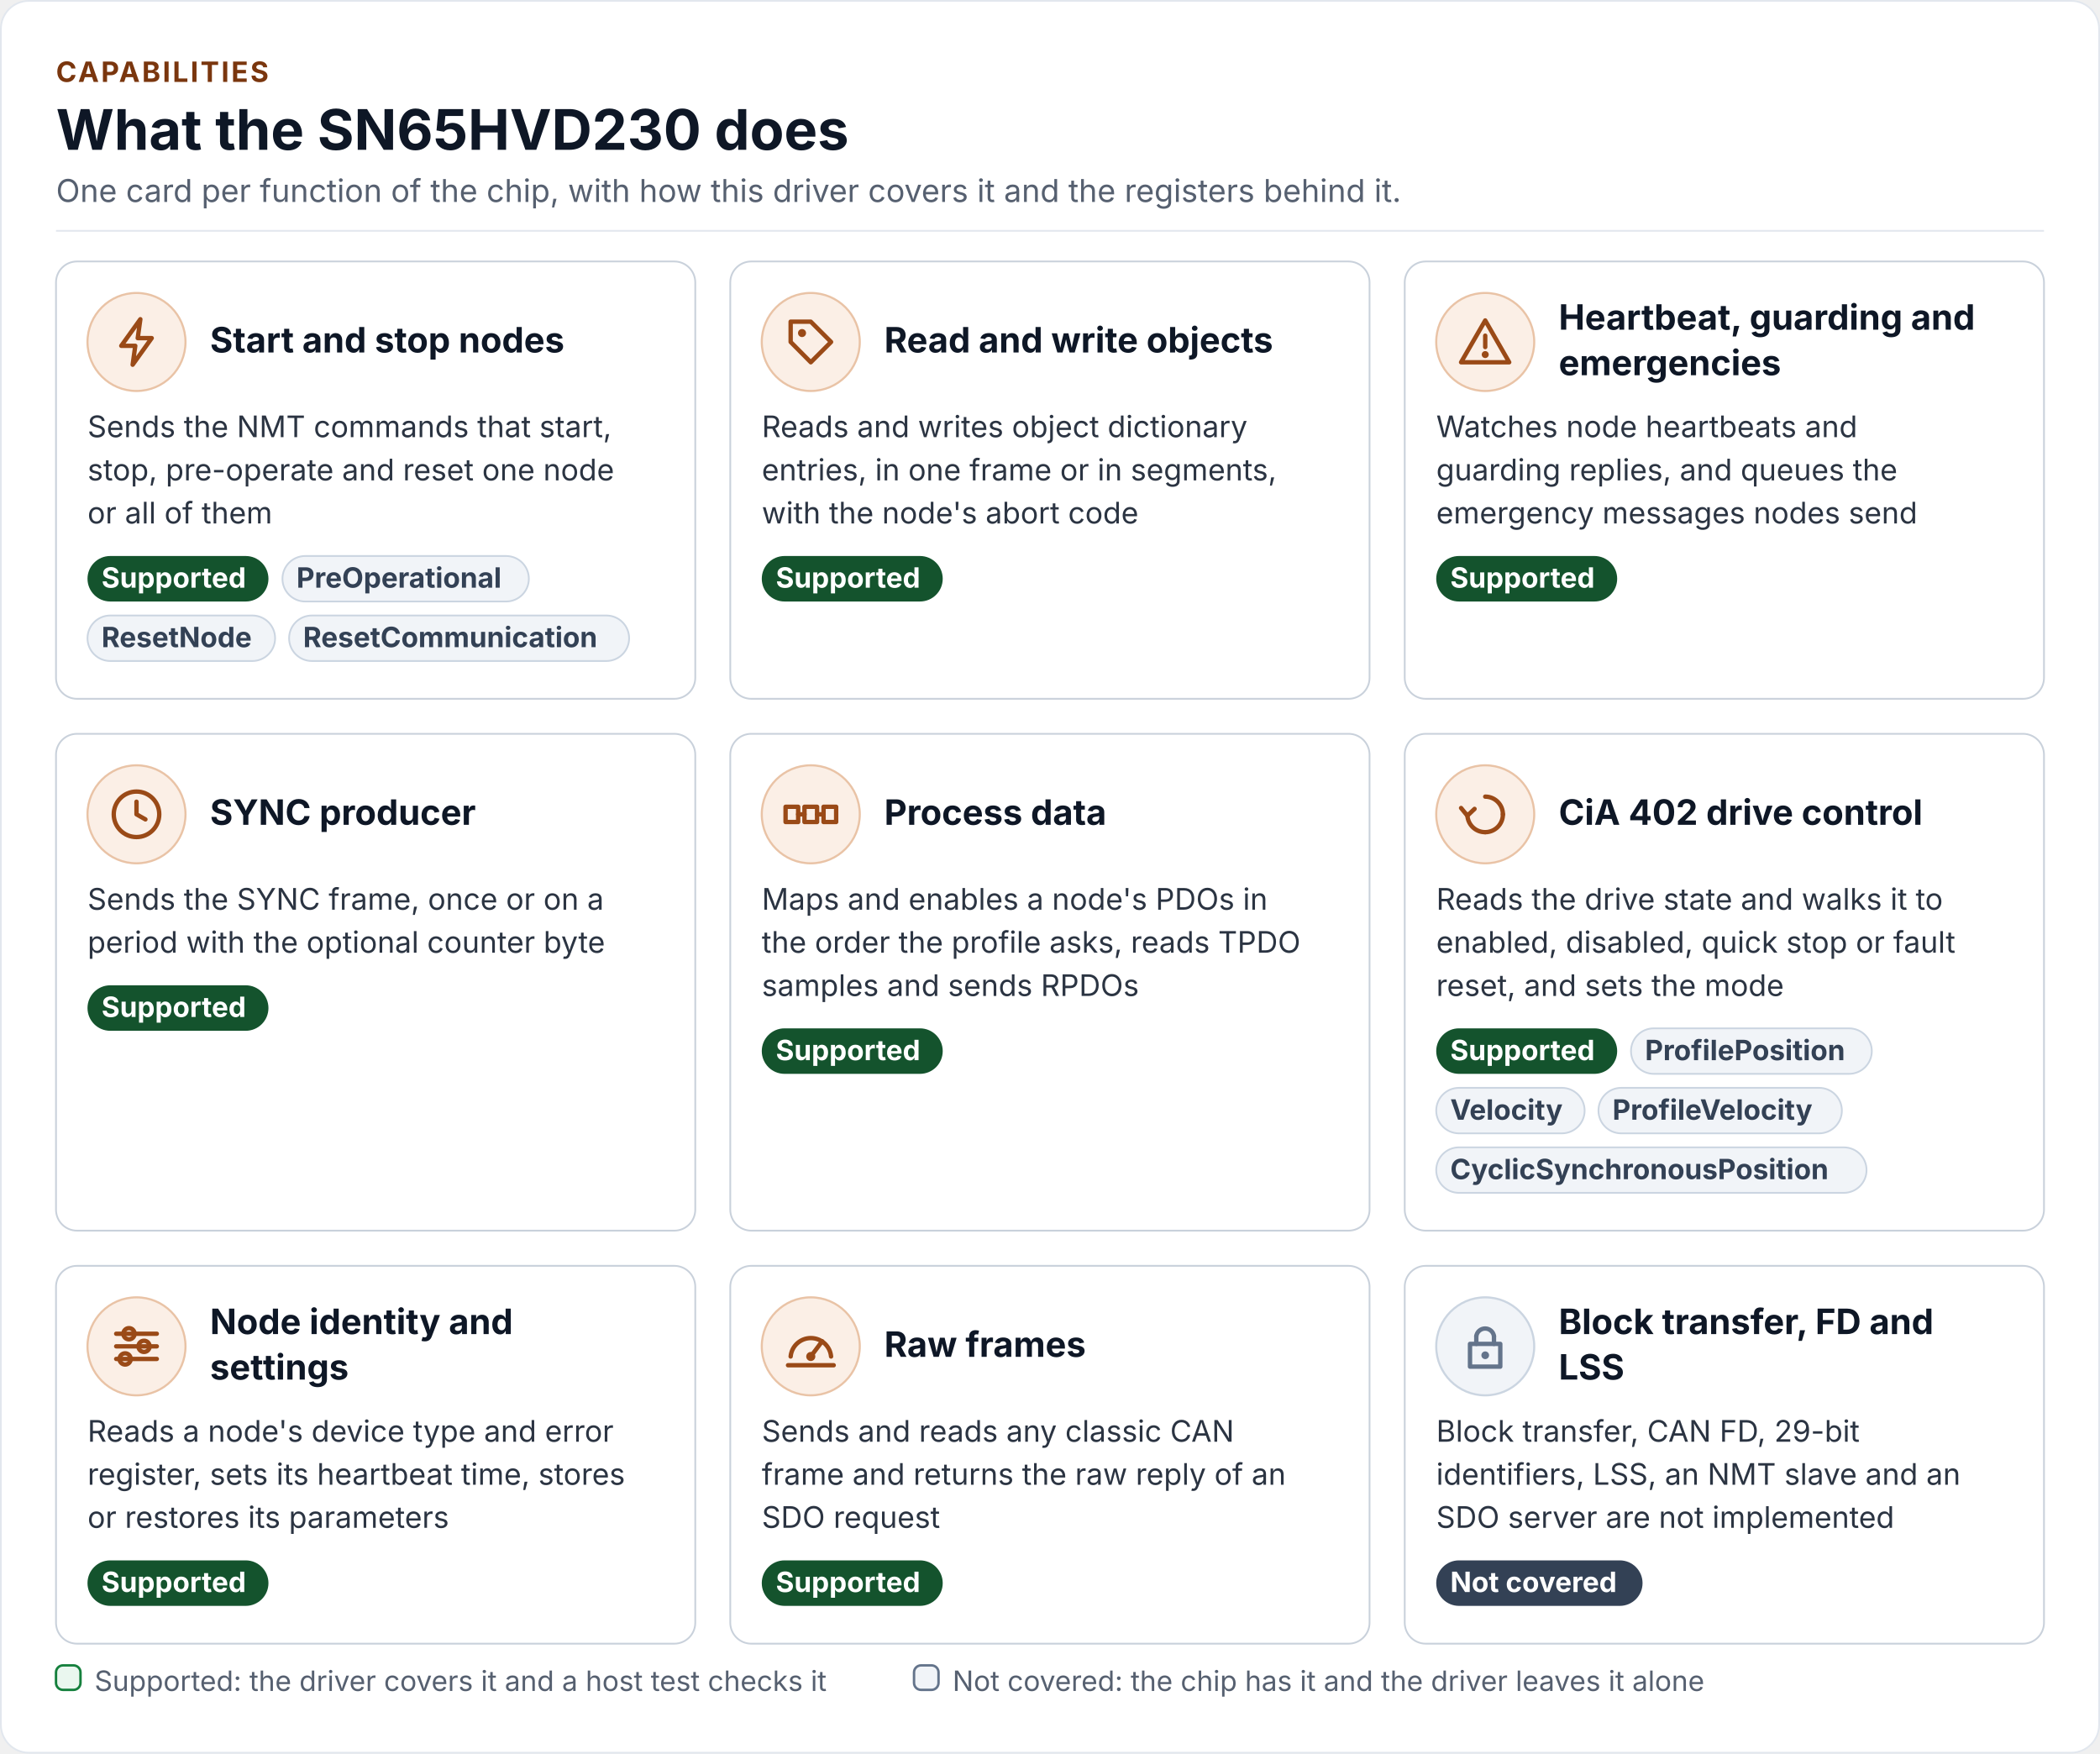
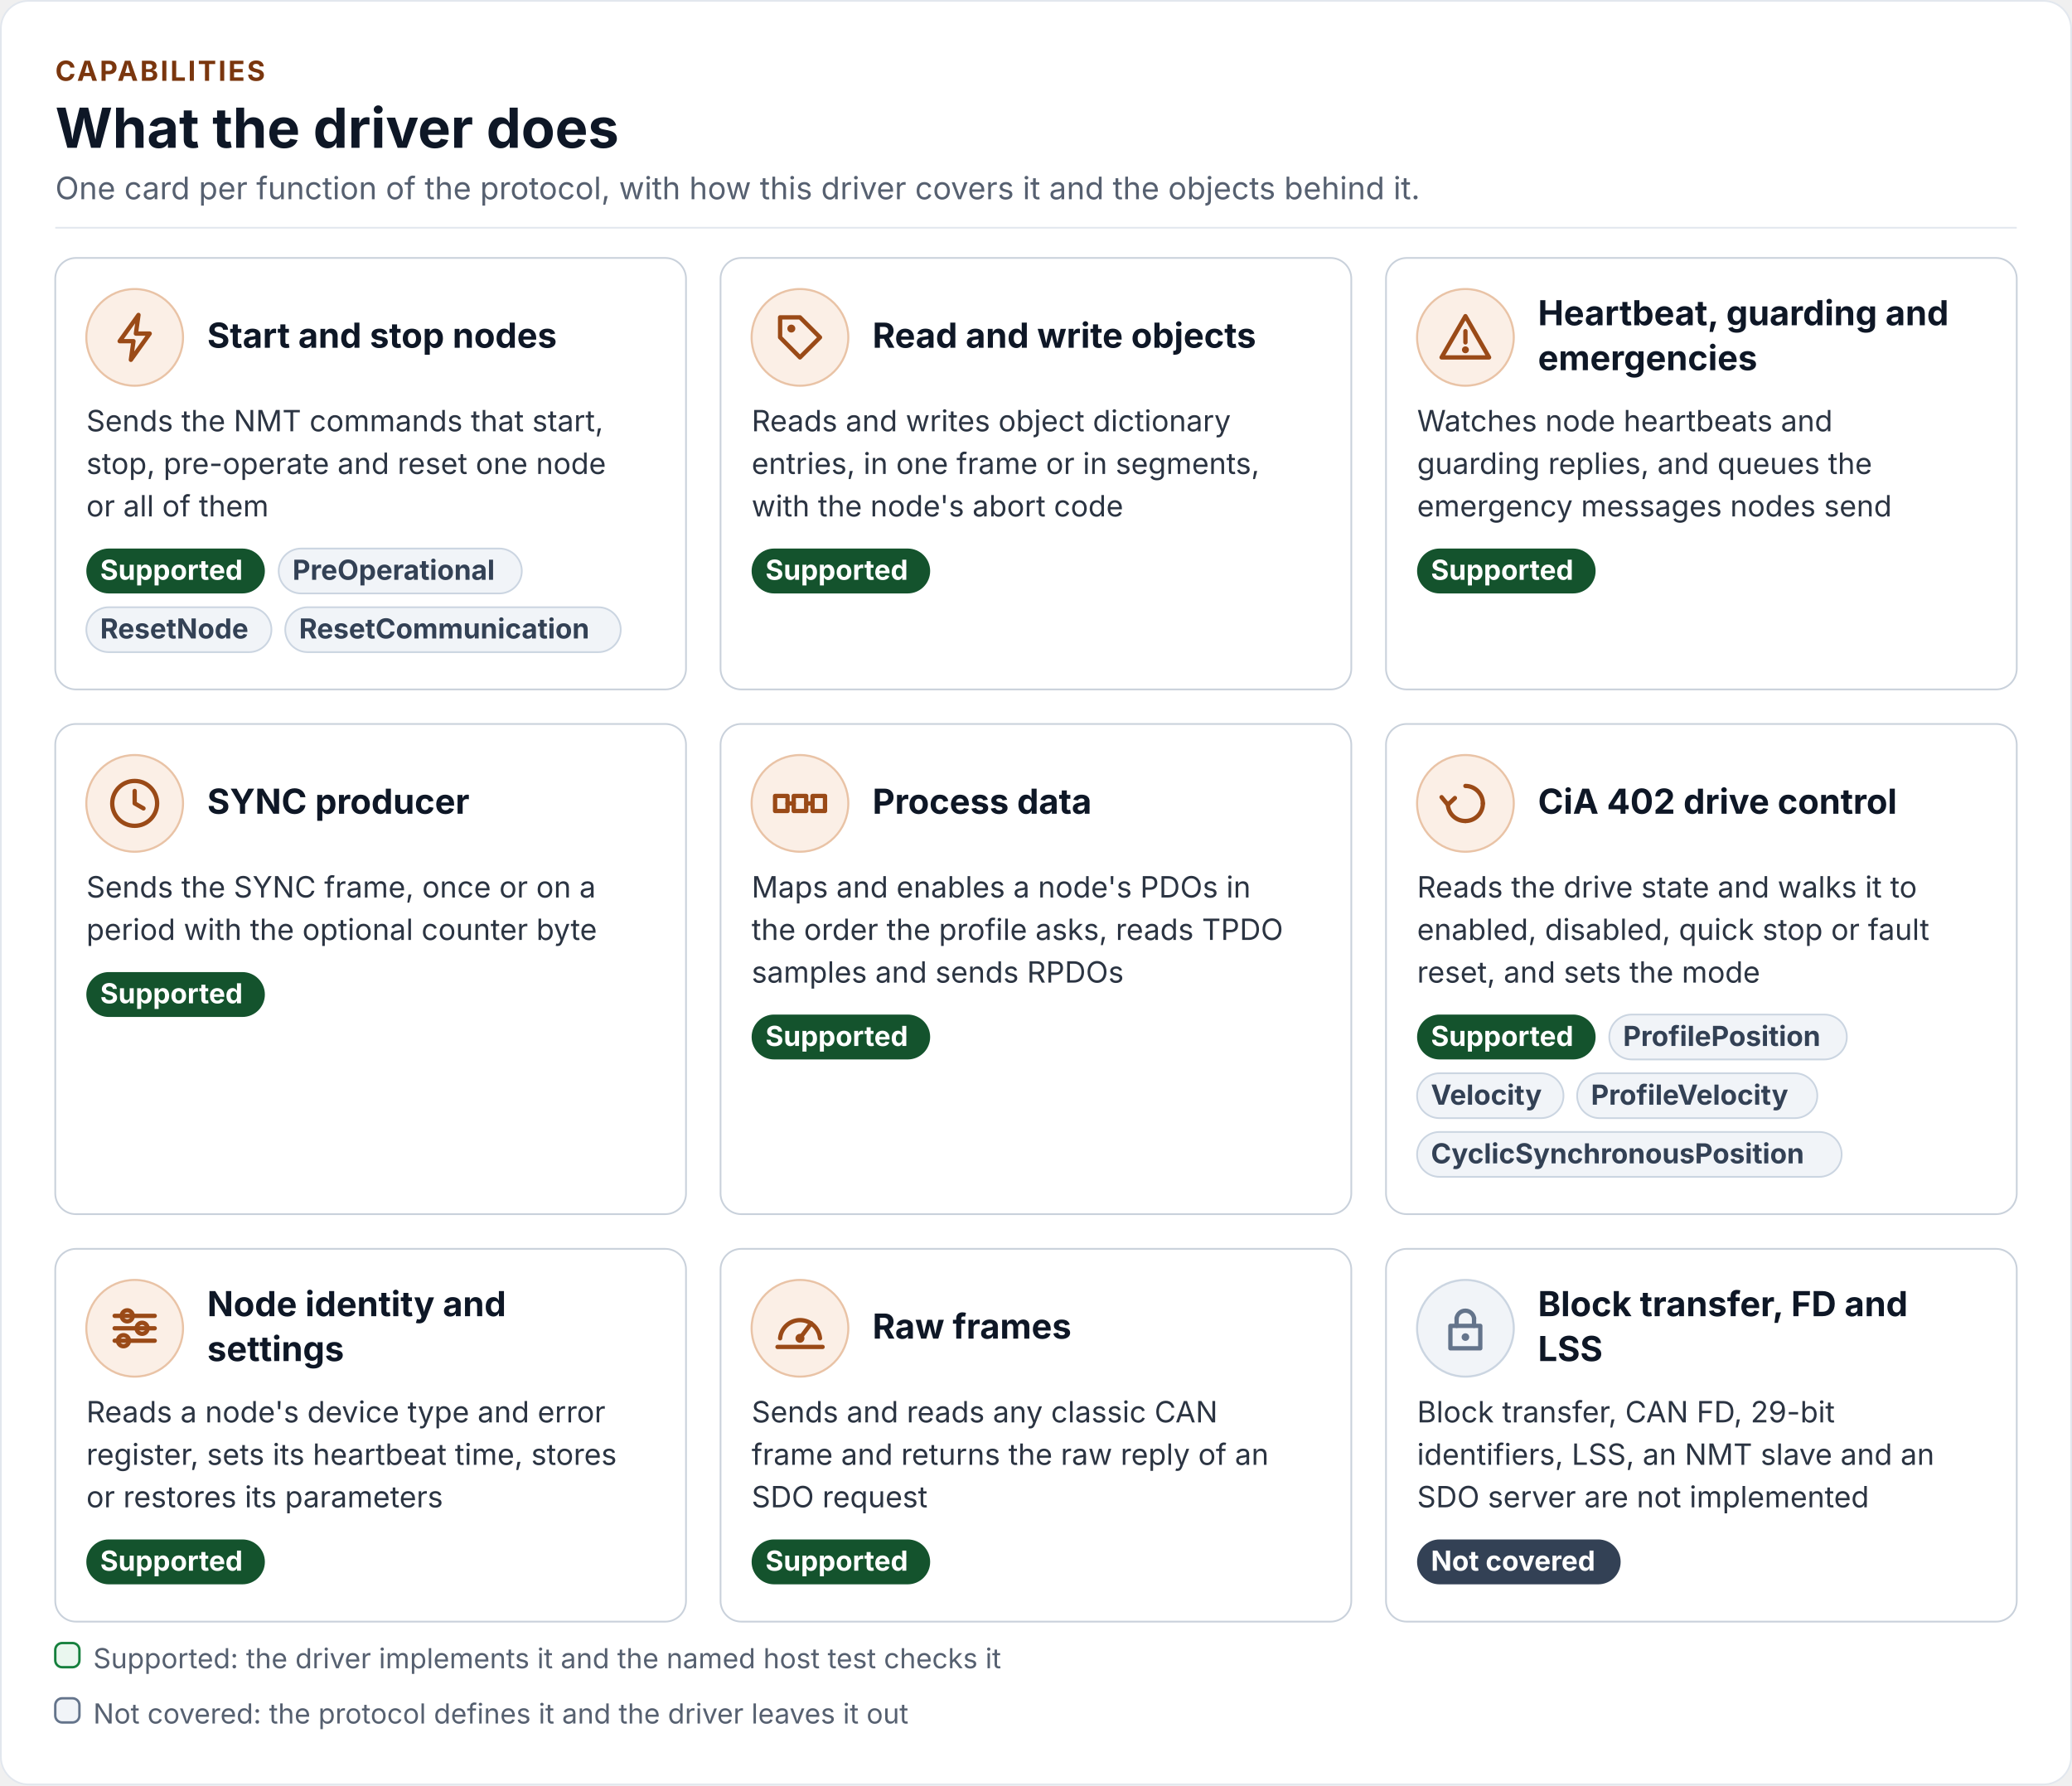
- <svg xmlns="http://www.w3.org/2000/svg" width="1200" height="1002" viewBox="0 0 1200 1002" role="img" aria-labelledby="chip-capabilities-title chip-capabilities-desc" font-family="Inter, 'Segoe UI', Roboto, 'Helvetica Neue', Arial, sans-serif">
-   <rect x="0.5" y="0.5" width="1199" height="1001" rx="16" fill="#FFFFFF" stroke="#E2E7EE" />
+ <svg xmlns="http://www.w3.org/2000/svg" width="1200" height="1034" viewBox="0 0 1200 1034" role="img" aria-labelledby="chip-capabilities-title chip-capabilities-desc" font-family="Inter, 'Segoe UI', Roboto, 'Helvetica Neue', Arial, sans-serif">
+   <rect x="0.5" y="0.5" width="1199" height="1033" rx="16" fill="#FFFFFF" stroke="#E2E7EE" />
  <text x="32" y="46.8" font-size="16" font-weight="700" letter-spacing="1.2" fill="#7A360E">CAPABILITIES</text>
-   <text x="32" y="85.6" font-size="32" font-weight="700" fill="#0E1726">What the SN65HVD230 does</text>
-   <text x="32" y="115.4" font-size="18" fill="#566070">One card per function of the chip, with how this driver covers it and the registers behind it.</text>
+   <text x="32" y="85.6" font-size="32" font-weight="700" fill="#0E1726">What the driver does</text>
+   <text x="32" y="115.4" font-size="18" fill="#566070">One card per function of the protocol, with how this driver covers it and the objects behind it.</text>
  <rect x="32" y="131.4" width="1136" height="1" fill="#E2E7EE" />
  <rect x="32" y="149.4" width="365.3" height="249.9" rx="12" fill="#FFFFFF" stroke="#C9D1DB" stroke-width="1" />
  <rect x="417.3" y="149.4" width="365.3" height="249.9" rx="12" fill="#FFFFFF" stroke="#C9D1DB" stroke-width="1" />
  <rect x="802.7" y="149.4" width="365.3" height="249.9" rx="12" fill="#FFFFFF" stroke="#C9D1DB" stroke-width="1" />
  <rect x="32" y="419.3" width="365.3" height="283.9" rx="12" fill="#FFFFFF" stroke="#C9D1DB" stroke-width="1" />
  <rect x="417.3" y="419.3" width="365.3" height="283.9" rx="12" fill="#FFFFFF" stroke="#C9D1DB" stroke-width="1" />
  <rect x="802.7" y="419.3" width="365.3" height="283.9" rx="12" fill="#FFFFFF" stroke="#C9D1DB" stroke-width="1" />
  <rect x="32" y="723.3" width="365.3" height="215.9" rx="12" fill="#FFFFFF" stroke="#C9D1DB" stroke-width="1" />
  <rect x="417.3" y="723.3" width="365.3" height="215.9" rx="12" fill="#FFFFFF" stroke="#C9D1DB" stroke-width="1" />
  <rect x="802.7" y="723.3" width="365.3" height="215.9" rx="12" fill="#FFFFFF" stroke="#C9D1DB" stroke-width="1" />
  <circle cx="78" cy="195.4" r="28" fill="#FBEFE6" stroke="#E9C3A6" stroke-width="1.2" />
  <path d="M80.2 182.4 L69.3 197.6 L77.3 197.6 L75.8 208.4 L86.7 193.2 L78.7 193.2 Z" fill="none" stroke="#9A4A17" stroke-width="2.5" stroke-linecap="round" stroke-linejoin="round" />
  <text x="120" y="201.4" font-size="20" font-weight="700" fill="#0E1726">Start and stop nodes</text>
  <text x="50" y="249.8" font-size="17" fill="#2B3442">Sends the NMT commands that start,</text>
  <text x="50" y="274.5" font-size="17" fill="#2B3442">stop, pre-operate and reset one node</text>
  <text x="50" y="299.1" font-size="17" fill="#2B3442">or all of them</text>
  <rect x="50" y="317.7" width="103.4" height="26" rx="13" fill="#14532D" />
  <text x="58" y="335.8" font-size="16" font-weight="700" fill="#FFFFFF">Supported</text>
  <rect x="161.4" y="317.7" width="140.8" height="26" rx="13" fill="#F1F4F8" stroke="#CBD5E1" stroke-width="1" />
  <text x="169.4" y="335.8" font-size="16" font-weight="700" fill="#334155">PreOperational</text>
  <rect x="50" y="351.7" width="107.2" height="26" rx="13" fill="#F1F4F8" stroke="#CBD5E1" stroke-width="1" />
  <text x="58" y="369.8" font-size="16" font-weight="700" fill="#334155">ResetNode</text>
  <rect x="165.2" y="351.7" width="194.3" height="26" rx="13" fill="#F1F4F8" stroke="#CBD5E1" stroke-width="1" />
  <text x="173.2" y="369.8" font-size="16" font-weight="700" fill="#334155">ResetCommunication</text>
  <circle cx="463.3" cy="195.4" r="28" fill="#FBEFE6" stroke="#E9C3A6" stroke-width="1.2" />
  <path d="M451.8 183.8 L463.3 183.8 L474.9 195.4 L463.3 207 L451.8 195.4 Z" fill="none" stroke="#9A4A17" stroke-width="2.5" stroke-linecap="round" stroke-linejoin="round" />
  <circle cx="458.3" cy="190.3" r="2.3" fill="#9A4A17" />
  <text x="505.3" y="201.4" font-size="20" font-weight="700" fill="#0E1726">Read and write objects</text>
  <text x="435.3" y="249.8" font-size="17" fill="#2B3442">Reads and writes object dictionary</text>
  <text x="435.3" y="274.5" font-size="17" fill="#2B3442">entries, in one frame or in segments,</text>
  <text x="435.3" y="299.1" font-size="17" fill="#2B3442">with the node's abort code</text>
  <rect x="435.3" y="317.7" width="103.4" height="26" rx="13" fill="#14532D" />
  <text x="443.3" y="335.8" font-size="16" font-weight="700" fill="#FFFFFF">Supported</text>
  <circle cx="848.7" cy="195.4" r="28" fill="#FBEFE6" stroke="#E9C3A6" stroke-width="1.2" />
  <path d="M848.7 183.1 L862.4 207 L834.9 207 Z" fill="none" stroke="#9A4A17" stroke-width="2.5" stroke-linecap="round" stroke-linejoin="round" />
  <path d="M848.7 191.8 L848.7 198.3" fill="none" stroke="#9A4A17" stroke-width="2.5" stroke-linecap="round" stroke-linejoin="round" />
  <circle cx="848.7" cy="202.6" r="2" fill="#9A4A17" />
  <text x="890.7" y="188.4" font-size="20" font-weight="700" fill="#0E1726">Heartbeat, guarding and</text>
  <text x="890.7" y="214.4" font-size="20" font-weight="700" fill="#0E1726">emergencies</text>
  <text x="820.7" y="249.8" font-size="17" fill="#2B3442">Watches node heartbeats and</text>
  <text x="820.7" y="274.5" font-size="17" fill="#2B3442">guarding replies, and queues the</text>
  <text x="820.7" y="299.1" font-size="17" fill="#2B3442">emergency messages nodes send</text>
  <rect x="820.7" y="317.7" width="103.4" height="26" rx="13" fill="#14532D" />
  <text x="828.7" y="335.8" font-size="16" font-weight="700" fill="#FFFFFF">Supported</text>
  <circle cx="78" cy="465.3" r="28" fill="#FBEFE6" stroke="#E9C3A6" stroke-width="1.2" />
  <circle cx="78" cy="465.3" r="13" fill="none" stroke="#9A4A17" stroke-width="2.5" />
  <path d="M78 458.1 L78 465.3 L83.1 468.2" fill="none" stroke="#9A4A17" stroke-width="2.5" stroke-linecap="round" stroke-linejoin="round" />
  <text x="120" y="471.3" font-size="20" font-weight="700" fill="#0E1726">SYNC producer</text>
  <text x="50" y="519.8" font-size="17" fill="#2B3442">Sends the SYNC frame, once or on a</text>
  <text x="50" y="544.4" font-size="17" fill="#2B3442">period with the optional counter byte</text>
  <rect x="50" y="563" width="103.4" height="26" rx="13" fill="#14532D" />
  <text x="58" y="581.1" font-size="16" font-weight="700" fill="#FFFFFF">Supported</text>
  <circle cx="463.3" cy="465.3" r="28" fill="#FBEFE6" stroke="#E9C3A6" stroke-width="1.2" />
  <path d="M448.9 461 L456.1 461 L456.1 469.7 L448.9 469.7 Z" fill="none" stroke="#9A4A17" stroke-width="2.5" stroke-linecap="round" stroke-linejoin="round" />
  <path d="M459.7 461 L466.9 461 L466.9 469.7 L459.7 469.7 Z" fill="none" stroke="#9A4A17" stroke-width="2.5" stroke-linecap="round" stroke-linejoin="round" />
  <path d="M470.6 461 L477.8 461 L477.8 469.7 L470.6 469.7 Z" fill="none" stroke="#9A4A17" stroke-width="2.5" stroke-linecap="round" stroke-linejoin="round" />
  <path d="M456.1 465.3 L459.7 465.3" fill="none" stroke="#9A4A17" stroke-width="2.5" stroke-linecap="round" stroke-linejoin="round" />
  <path d="M466.9 465.3 L470.6 465.3" fill="none" stroke="#9A4A17" stroke-width="2.5" stroke-linecap="round" stroke-linejoin="round" />
  <text x="505.3" y="471.3" font-size="20" font-weight="700" fill="#0E1726">Process data</text>
  <text x="435.3" y="519.8" font-size="17" fill="#2B3442">Maps and enables a node's PDOs in</text>
  <text x="435.3" y="544.4" font-size="17" fill="#2B3442">the order the profile asks, reads TPDO</text>
  <text x="435.3" y="569.1" font-size="17" fill="#2B3442">samples and sends RPDOs</text>
  <rect x="435.3" y="587.6" width="103.4" height="26" rx="13" fill="#14532D" />
  <text x="443.3" y="605.8" font-size="16" font-weight="700" fill="#FFFFFF">Supported</text>
  <circle cx="848.7" cy="465.3" r="28" fill="#FBEFE6" stroke="#E9C3A6" stroke-width="1.2" />
  <path d="M848.7 455.2 A10.1 10.1 0 0 1 858.8 465.3" fill="none" stroke="#9A4A17" stroke-width="2.5" stroke-linecap="round" stroke-linejoin="round" />
  <path d="M858.8 465.3 A10.1 10.1 0 0 1 848.7 475.5" fill="none" stroke="#9A4A17" stroke-width="2.5" stroke-linecap="round" stroke-linejoin="round" />
  <path d="M848.7 475.5 A10.1 10.1 0 0 1 838.5 465.3" fill="none" stroke="#9A4A17" stroke-width="2.5" stroke-linecap="round" stroke-linejoin="round" />
  <path d="M834.9 461.7 L838.5 466.1 L842.6 462.2" fill="none" stroke="#9A4A17" stroke-width="2.5" stroke-linecap="round" stroke-linejoin="round" />
  <text x="890.7" y="471.3" font-size="20" font-weight="700" fill="#0E1726">CiA 402 drive control</text>
  <text x="820.7" y="519.8" font-size="17" fill="#2B3442">Reads the drive state and walks it to</text>
  <text x="820.7" y="544.4" font-size="17" fill="#2B3442">enabled, disabled, quick stop or fault</text>
  <text x="820.7" y="569.1" font-size="17" fill="#2B3442">reset, and sets the mode</text>
  <rect x="820.7" y="587.6" width="103.4" height="26" rx="13" fill="#14532D" />
  <text x="828.7" y="605.8" font-size="16" font-weight="700" fill="#FFFFFF">Supported</text>
  <rect x="932" y="587.6" width="137.6" height="26" rx="13" fill="#F1F4F8" stroke="#CBD5E1" stroke-width="1" />
  <text x="940" y="605.8" font-size="16" font-weight="700" fill="#334155">ProfilePosition</text>
  <rect x="820.7" y="621.6" width="84.8" height="26" rx="13" fill="#F1F4F8" stroke="#CBD5E1" stroke-width="1" />
  <text x="828.7" y="639.8" font-size="16" font-weight="700" fill="#334155">Velocity</text>
  <rect x="913.4" y="621.6" width="139.1" height="26" rx="13" fill="#F1F4F8" stroke="#CBD5E1" stroke-width="1" />
  <text x="921.4" y="639.8" font-size="16" font-weight="700" fill="#334155">ProfileVelocity</text>
  <rect x="820.7" y="655.6" width="245.9" height="26" rx="13" fill="#F1F4F8" stroke="#CBD5E1" stroke-width="1" />
  <text x="828.7" y="673.8" font-size="16" font-weight="700" fill="#334155">CyclicSynchronousPosition</text>
  <circle cx="78" cy="769.3" r="28" fill="#FBEFE6" stroke="#E9C3A6" stroke-width="1.2" />
  <path d="M66.4 762.1 L89.6 762.1" fill="none" stroke="#9A4A17" stroke-width="2.5" stroke-linecap="round" stroke-linejoin="round" />
  <circle cx="73.7" cy="762.1" r="3.2" fill="none" stroke="#9A4A17" stroke-width="2.5" />
  <path d="M66.4 769.3 L89.6 769.3" fill="none" stroke="#9A4A17" stroke-width="2.5" stroke-linecap="round" stroke-linejoin="round" />
  <circle cx="82.3" cy="769.3" r="3.2" fill="none" stroke="#9A4A17" stroke-width="2.5" />
  <path d="M66.4 776.5 L89.6 776.5" fill="none" stroke="#9A4A17" stroke-width="2.5" stroke-linecap="round" stroke-linejoin="round" />
  <circle cx="71.5" cy="776.5" r="3.2" fill="none" stroke="#9A4A17" stroke-width="2.5" />
  <text x="120" y="762.3" font-size="20" font-weight="700" fill="#0E1726">Node identity and</text>
  <text x="120" y="788.3" font-size="20" font-weight="700" fill="#0E1726">settings</text>
  <text x="50" y="823.8" font-size="17" fill="#2B3442">Reads a node's device type and error</text>
  <text x="50" y="848.4" font-size="17" fill="#2B3442">register, sets its heartbeat time, stores</text>
  <text x="50" y="873" font-size="17" fill="#2B3442">or restores its parameters</text>
  <rect x="50" y="891.6" width="103.4" height="26" rx="13" fill="#14532D" />
  <text x="58" y="909.7" font-size="16" font-weight="700" fill="#FFFFFF">Supported</text>
  <circle cx="463.3" cy="769.3" r="28" fill="#FBEFE6" stroke="#E9C3A6" stroke-width="1.2" />
  <path d="M451.8 775.1 A11.6 11.6 0 0 1 474.9 775.1" fill="none" stroke="#9A4A17" stroke-width="2.5" stroke-linecap="round" stroke-linejoin="round" />
  <path d="M463.3 775.1 L469.8 766.4" fill="none" stroke="#9A4A17" stroke-width="2.5" stroke-linecap="round" stroke-linejoin="round" />
  <circle cx="463.3" cy="775.1" r="2.6" fill="#9A4A17" />
  <path d="M450.3 780.1 L476.4 780.1" fill="none" stroke="#9A4A17" stroke-width="2.5" stroke-linecap="round" stroke-linejoin="round" />
  <text x="505.3" y="775.3" font-size="20" font-weight="700" fill="#0E1726">Raw frames</text>
  <text x="435.3" y="823.8" font-size="17" fill="#2B3442">Sends and reads any classic CAN</text>
  <text x="435.3" y="848.4" font-size="17" fill="#2B3442">frame and returns the raw reply of an</text>
  <text x="435.3" y="873" font-size="17" fill="#2B3442">SDO request</text>
  <rect x="435.3" y="891.6" width="103.4" height="26" rx="13" fill="#14532D" />
  <text x="443.3" y="909.7" font-size="16" font-weight="700" fill="#FFFFFF">Supported</text>
  <circle cx="848.7" cy="769.3" r="28" fill="#F1F4F8" stroke="#CBD5E1" stroke-width="1.2" />
  <path d="M840 767.9 L857.3 767.9 L857.3 780.9 L840 780.9 Z" fill="none" stroke="#64748B" stroke-width="2.5" stroke-linecap="round" stroke-linejoin="round" />
  <path d="M843.6 767.9 L843.6 763.5" fill="none" stroke="#64748B" stroke-width="2.5" stroke-linecap="round" stroke-linejoin="round" />
  <path d="M843.6 763.5 A5.1 5.1 0 0 1 853.7 763.5" fill="none" stroke="#64748B" stroke-width="2.5" stroke-linecap="round" stroke-linejoin="round" />
  <path d="M853.7 763.5 L853.7 767.9" fill="none" stroke="#64748B" stroke-width="2.5" stroke-linecap="round" stroke-linejoin="round" />
  <circle cx="848.7" cy="774.4" r="2.2" fill="#64748B" />
  <text x="890.7" y="762.3" font-size="20" font-weight="700" fill="#0E1726">Block transfer, FD and</text>
  <text x="890.7" y="788.3" font-size="20" font-weight="700" fill="#0E1726">LSS</text>
  <text x="820.7" y="823.8" font-size="17" fill="#2B3442">Block transfer, CAN FD, 29-bit</text>
  <text x="820.7" y="848.4" font-size="17" fill="#2B3442">identifiers, LSS, an NMT slave and an</text>
  <text x="820.7" y="873" font-size="17" fill="#2B3442">SDO server are not implemented</text>
  <rect x="820.7" y="891.6" width="117.9" height="26" rx="13" fill="#334155" />
  <text x="828.7" y="909.7" font-size="16" font-weight="700" fill="#FFFFFF">Not covered</text>
  <rect x="32" y="951.6" width="14" height="14" rx="4" fill="#EAF7EF" stroke="#15803D" stroke-width="1.4" />
-   <text x="54" y="966.2" font-size="16" fill="#566070">Supported: the driver covers it and a host test checks it</text>
-   <rect x="522.3" y="951.6" width="14" height="14" rx="4" fill="#F1F4F8" stroke="#64748B" stroke-width="1.4" />
-   <text x="544.3" y="966.2" font-size="16" fill="#566070">Not covered: the chip has it and the driver leaves it alone</text>
+   <text x="54" y="966.2" font-size="16" fill="#566070">Supported: the driver implements it and the named host test checks it</text>
+   <rect x="32" y="983.6" width="14" height="14" rx="4" fill="#F1F4F8" stroke="#64748B" stroke-width="1.4" />
+   <text x="54" y="998.2" font-size="16" fill="#566070">Not covered: the protocol defines it and the driver leaves it out</text>
</svg>
